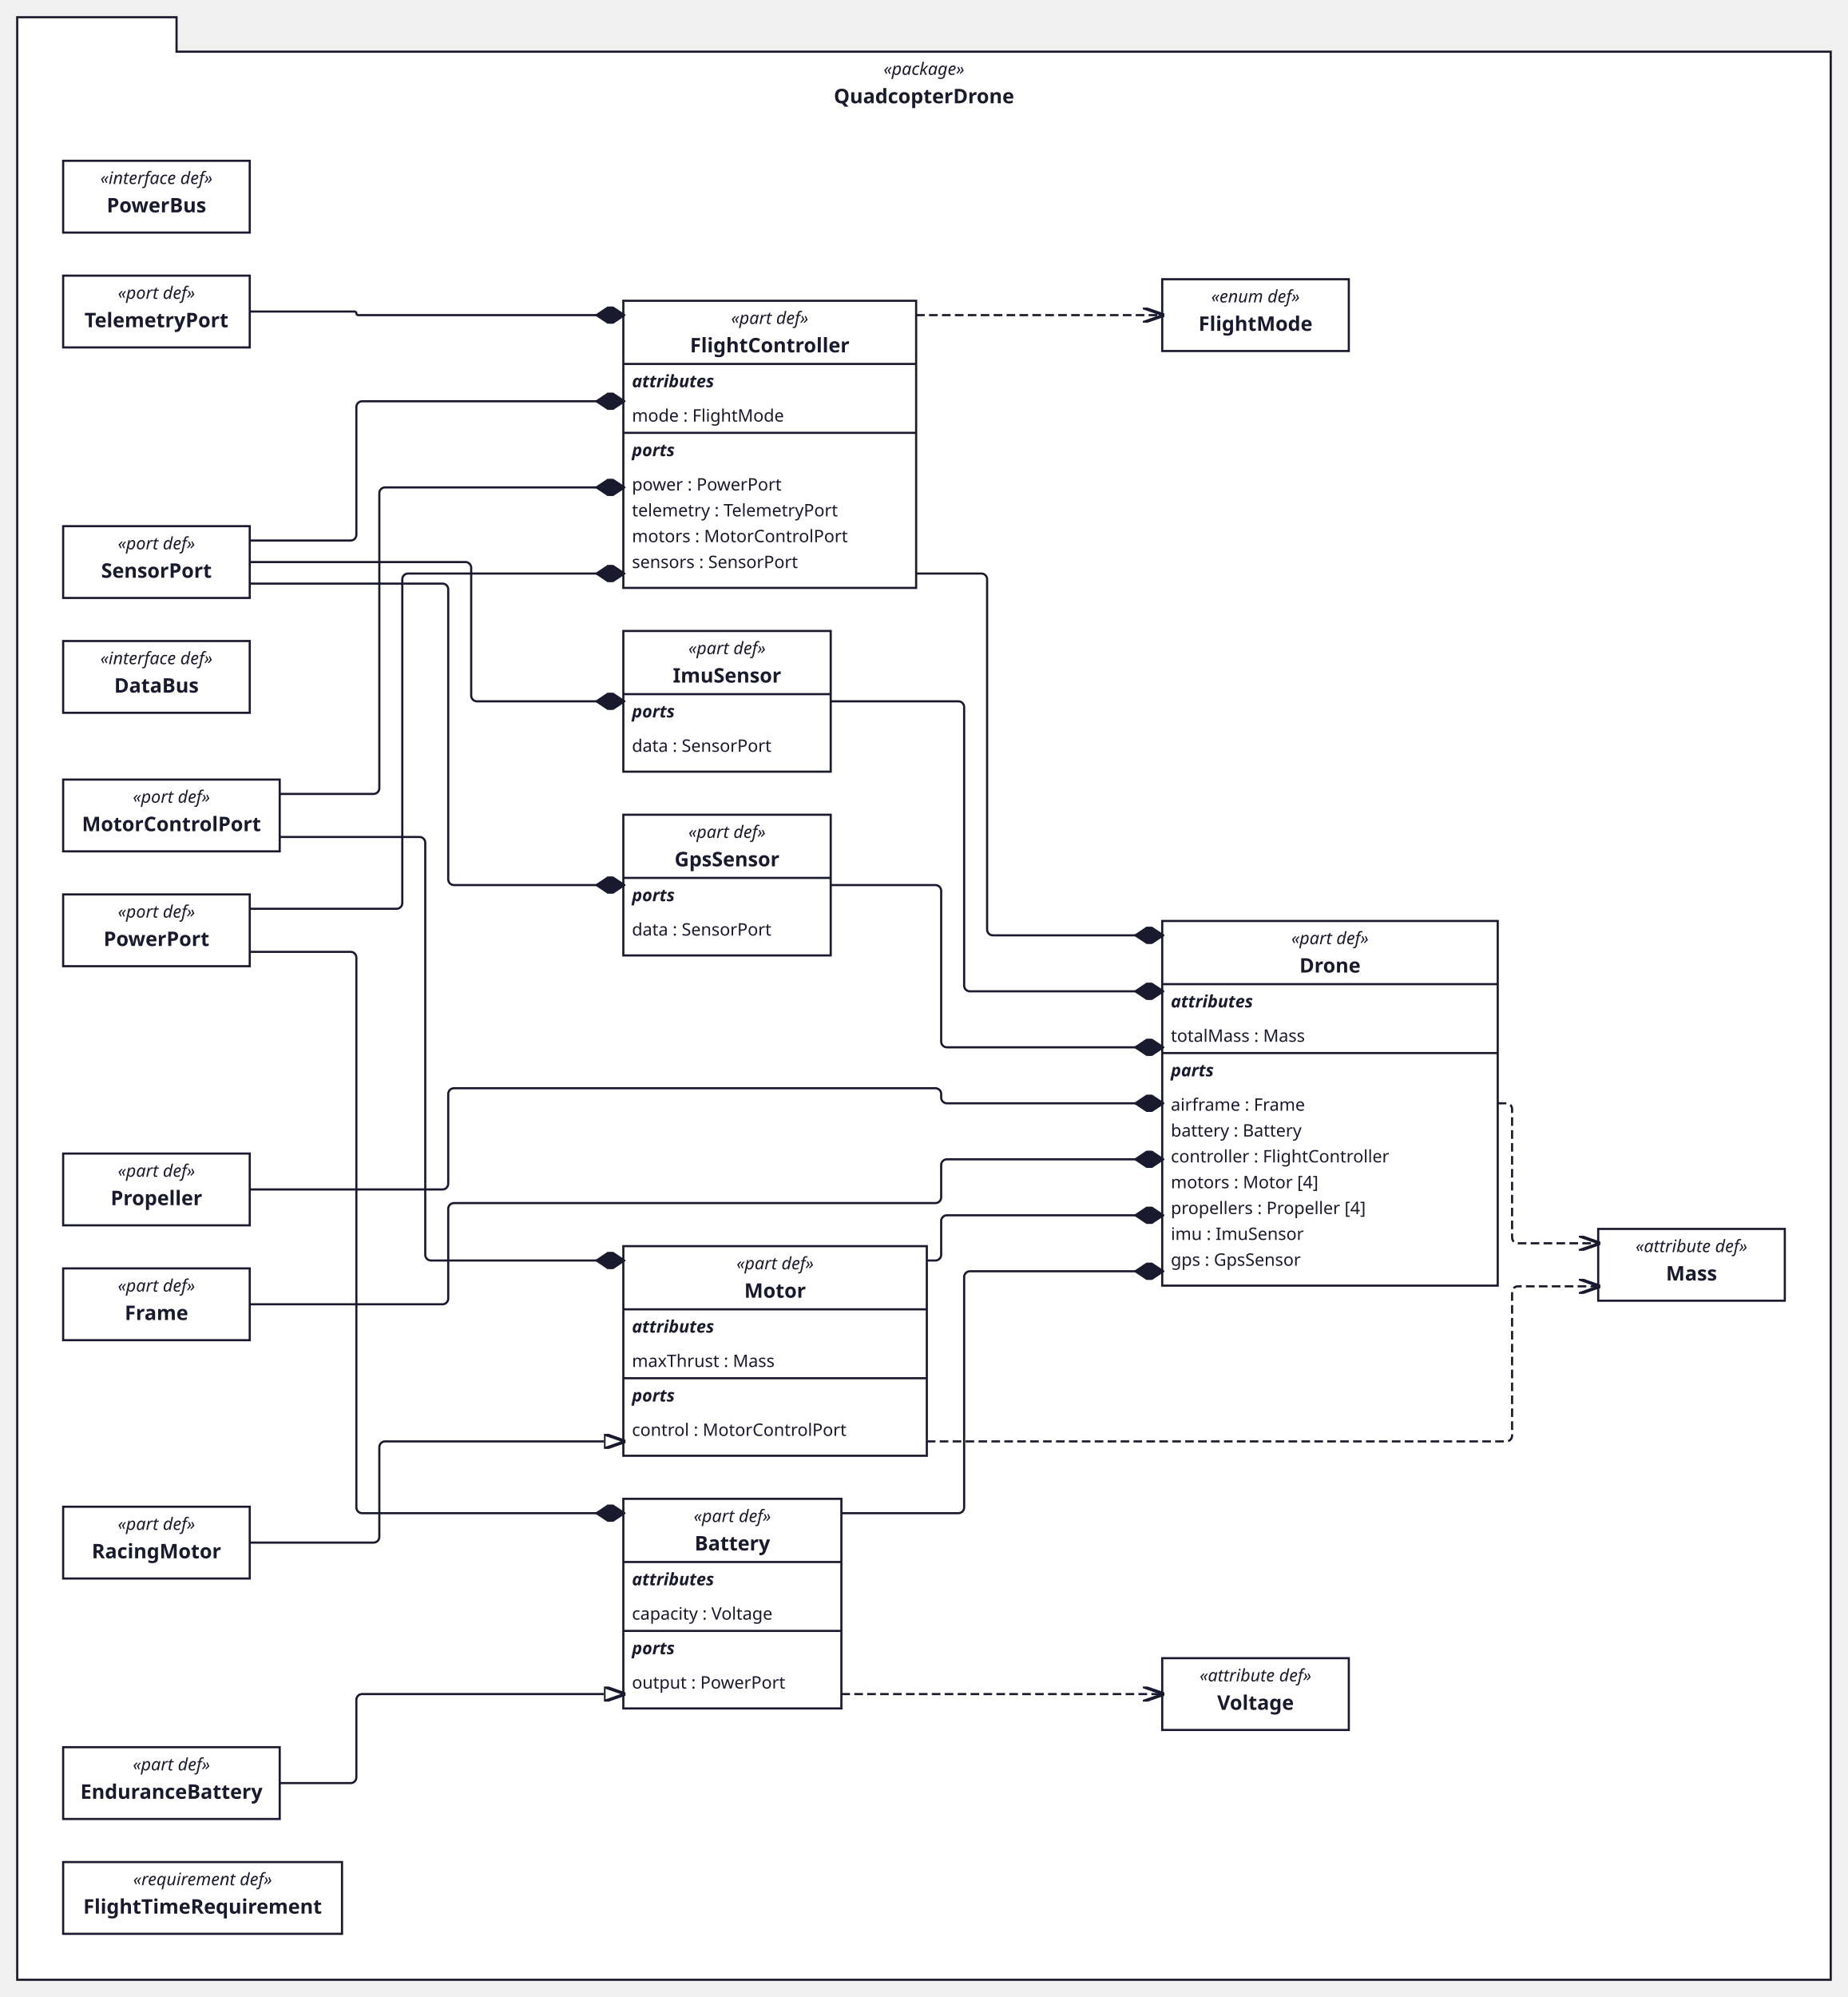
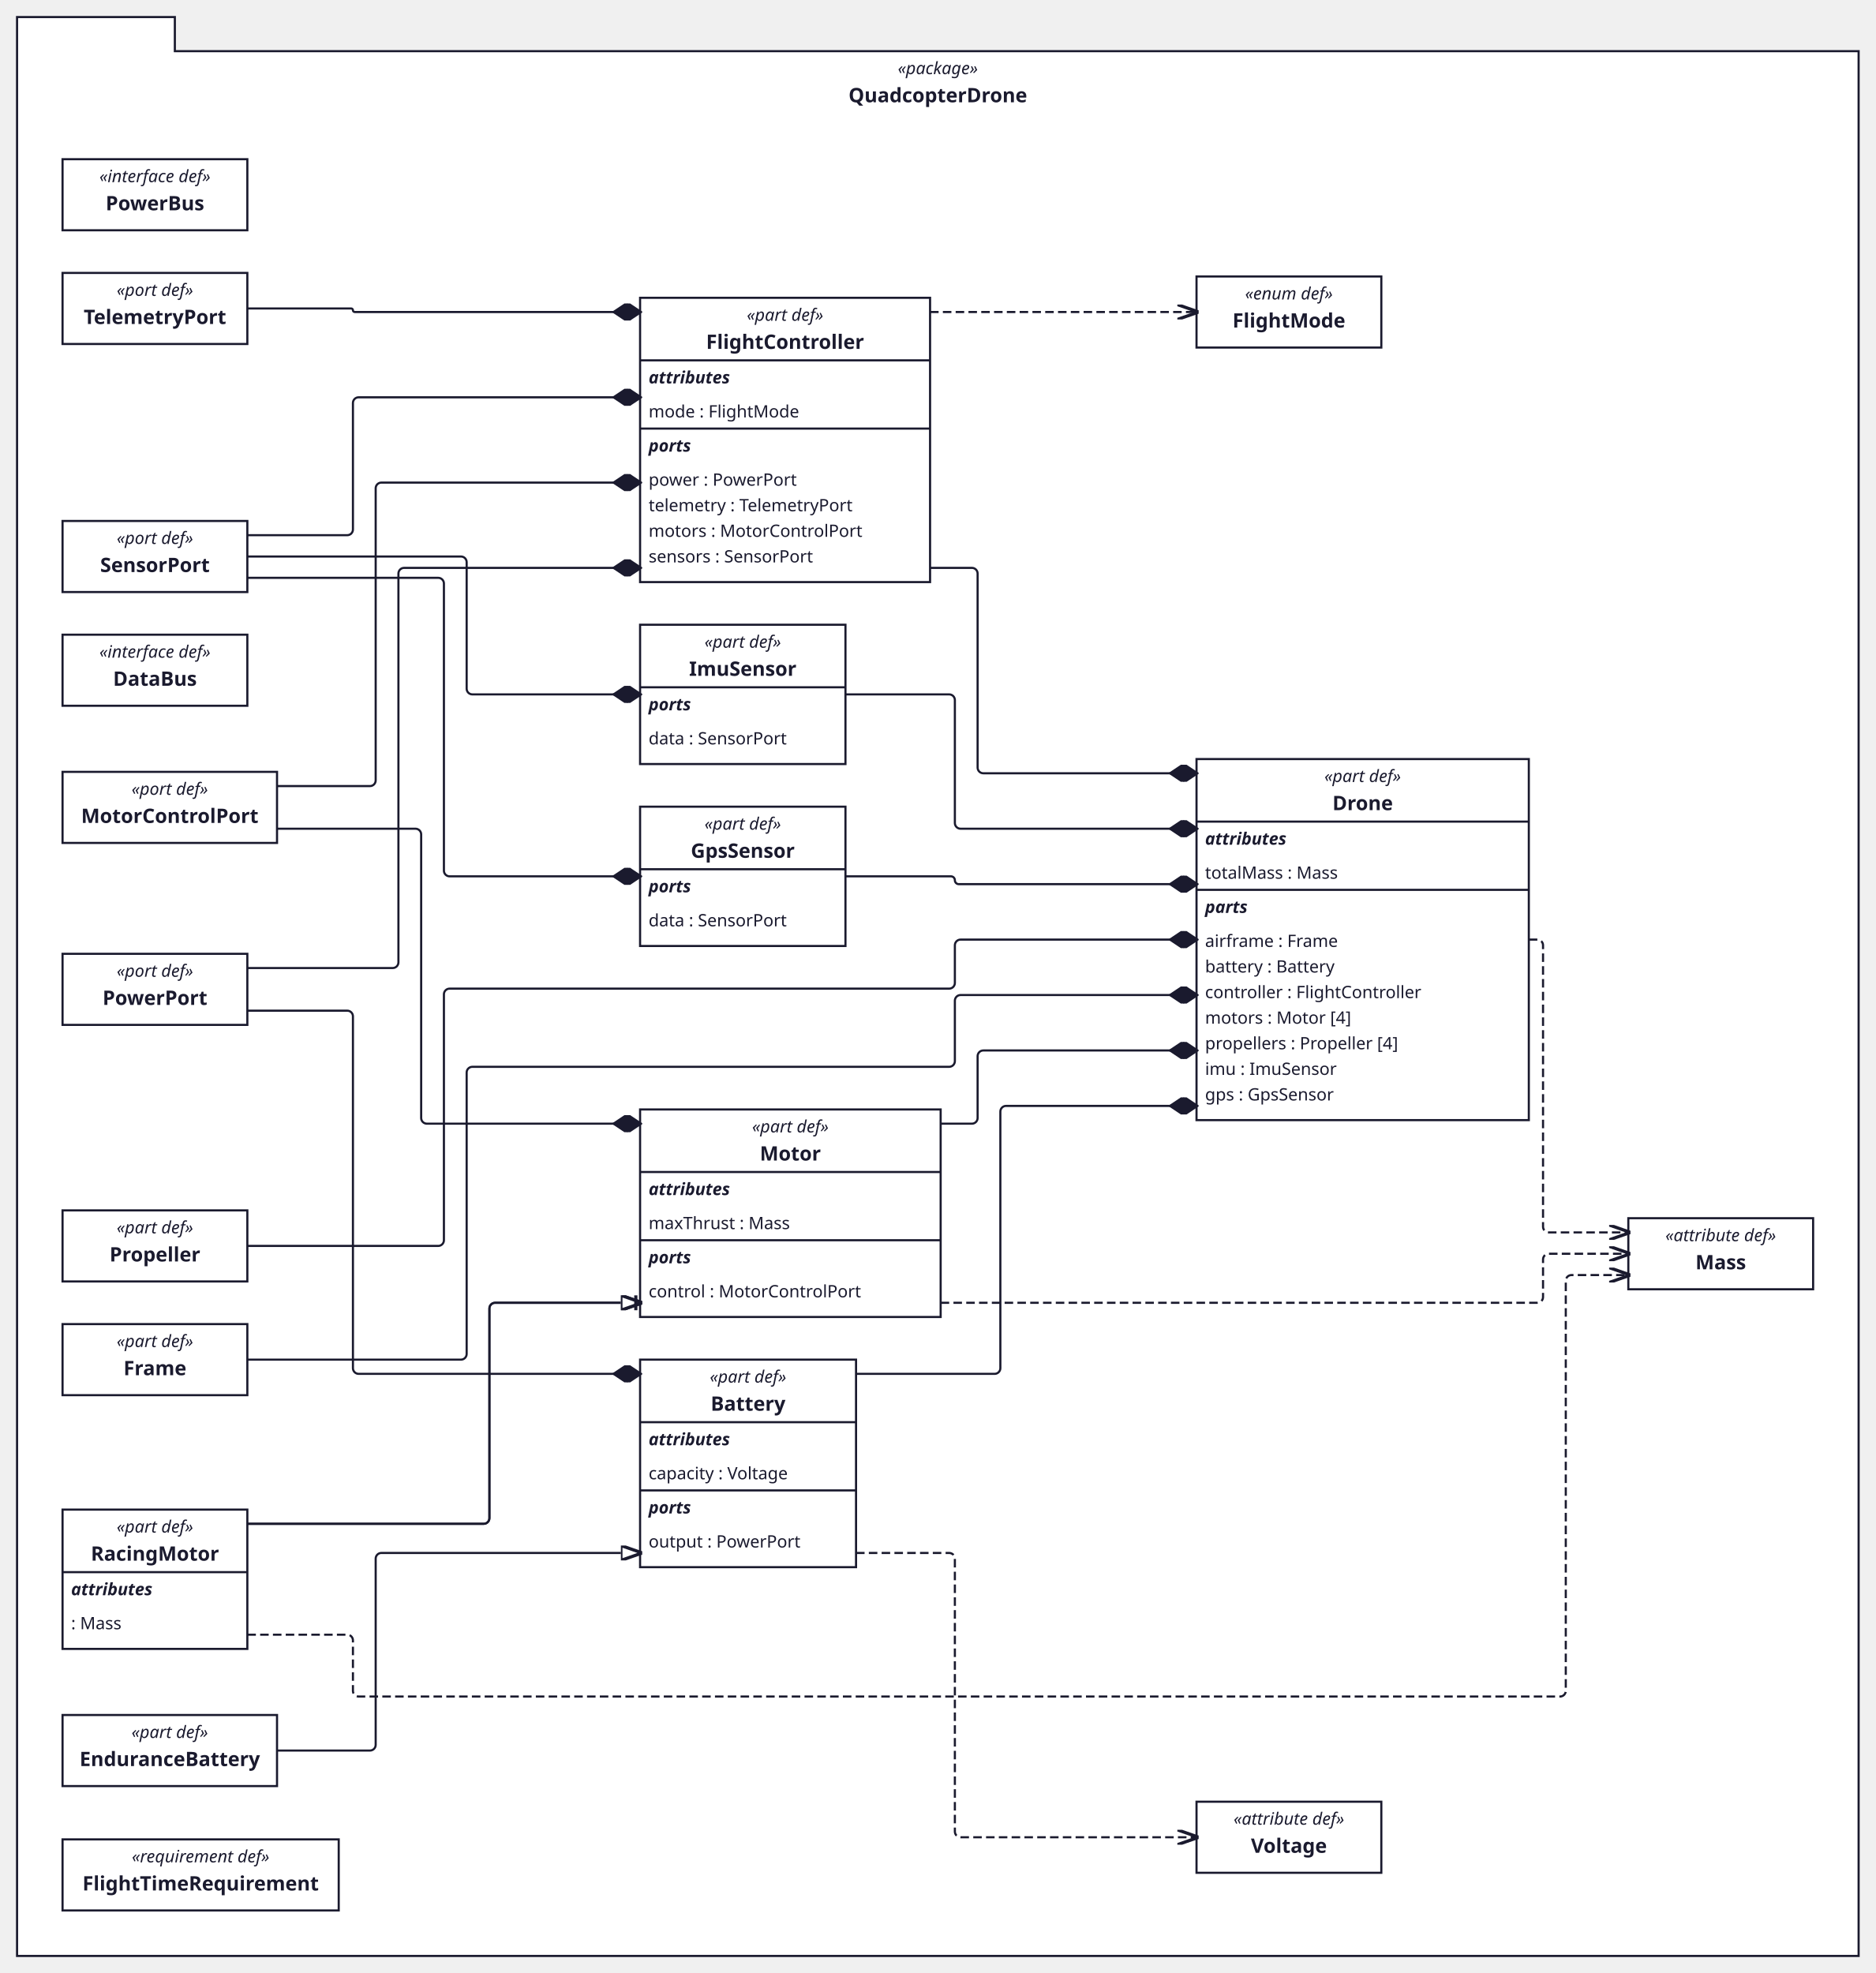
- <svg xmlns="http://www.w3.org/2000/svg" width="1287.48" height="1391.00" viewBox="0 0 1287.48 1391.00">
+ <svg xmlns="http://www.w3.org/2000/svg" width="1319.48" height="1388.00" viewBox="0 0 1319.48 1388.00">
  <defs>
    <marker id="line-end-open-chevron" markerWidth="10" markerHeight="7" refX="9" refY="3.5" orient="auto">
      <polyline points="0 0, 10 3.5, 0 7" fill="none" stroke="#1A1A2E" stroke-width="1.50" />
    </marker>
    <marker id="line-end-hollow-triangle" markerWidth="10" markerHeight="7" refX="9" refY="3.5" orient="auto">
      <polygon points="0 0, 10 3.5, 0 7" fill="#FFFFFF" stroke="#1A1A2E" stroke-width="1.50" />
    </marker>
    <marker id="line-end-filled-arrow" markerWidth="10" markerHeight="7" refX="9" refY="3.5" orient="auto">
      <polygon points="0 0, 10 3.5, 0 7" fill="#1A1A2E" stroke="#1A1A2E" stroke-width="1.50" />
    </marker>
    <marker id="line-end-hollow-triangle-crossbar" markerWidth="10" markerHeight="7" refX="9" refY="3.5" orient="auto">
      <polygon points="0 0, 10 3.5, 0 7" fill="#FFFFFF" stroke="#1A1A2E" stroke-width="1.50" />
      <line x1="7" y1="0" x2="7" y2="7" stroke="#1A1A2E" stroke-width="1.50" />
    </marker>
    <marker id="line-end-hollow-diamond" markerWidth="14" markerHeight="8" refX="13" refY="4" orient="auto">
      <polygon points="1 4, 7 0, 13 4, 7 8" fill="#FFFFFF" stroke="#1A1A2E" stroke-width="1.50" />
    </marker>
    <marker id="line-end-filled-diamond" markerWidth="14" markerHeight="8" refX="13" refY="4" orient="auto">
      <polygon points="1 4, 7 0, 13 4, 7 8" fill="#1A1A2E" stroke="#1A1A2E" stroke-width="1.50" />
    </marker>
    <marker id="line-end-circle" markerWidth="10" markerHeight="10" refX="9" refY="5" orient="auto">
      <circle cx="5" cy="5" r="4" fill="#FFFFFF" stroke="#1A1A2E" stroke-width="1.50" />
    </marker>
    <marker id="line-end-bar" markerWidth="4" markerHeight="12" refX="2" refY="6" orient="auto">
      <line x1="2" y1="0" x2="2" y2="12" stroke="#1A1A2E" stroke-width="1.50" />
    </marker>
    <filter id="label-bg" x="-0.05" y="-0.05" width="1.1" height="1.1">
      <feFlood flood-color="#FFFFFF" />
      <feComposite in="SourceGraphic" operator="over" />
    </filter>
  </defs>
-   <path d="M 12.00 36.00 L 12.00 12.00 L 123.00 12.00 L 123.00 36.00 L 1275.48 36.00 L 1275.48 1379.00 L 12.00 1379.00 Z" fill="#FFFFFF" stroke="#1A1A2E" stroke-width="1.50" />
-   <text x="643.74" y="48.00" font-family="Noto Sans, sans-serif" font-size="12.00" font-style="italic" fill="#1A1A2E" text-anchor="middle" dominant-baseline="middle">«package»</text>
-   <text x="643.74" y="67.00" font-family="Noto Sans, sans-serif" font-size="14.00" font-weight="bold" fill="#1A1A2E" text-anchor="middle" dominant-baseline="middle">QuadcopterDrone</text>
+   <path d="M 12.00 36.00 L 12.00 12.00 L 123.00 12.00 L 123.00 36.00 L 1307.48 36.00 L 1307.48 1376.00 L 12.00 1376.00 Z" fill="#FFFFFF" stroke="#1A1A2E" stroke-width="1.50" />
+   <text x="659.74" y="48.00" font-family="Noto Sans, sans-serif" font-size="12.00" font-style="italic" fill="#1A1A2E" text-anchor="middle" dominant-baseline="middle">«package»</text>
+   <text x="659.74" y="67.00" font-family="Noto Sans, sans-serif" font-size="14.00" font-weight="bold" fill="#1A1A2E" text-anchor="middle" dominant-baseline="middle">QuadcopterDrone</text>
  <rect x="44.00" y="112.00" width="130.00" height="50.00" fill="#FFFFFF" stroke="#1A1A2E" stroke-width="1.50" />
  <text x="109.00" y="124.00" font-family="Noto Sans, sans-serif" font-size="12.00" font-style="italic" fill="#1A1A2E" text-anchor="middle" dominant-baseline="middle">«interface def»</text>
  <text x="109.00" y="143.00" font-family="Noto Sans, sans-serif" font-size="14.00" font-weight="bold" fill="#1A1A2E" text-anchor="middle" dominant-baseline="middle">PowerBus</text>
  <rect x="44.00" y="446.50" width="130.00" height="50.00" fill="#FFFFFF" stroke="#1A1A2E" stroke-width="1.50" />
  <text x="109.00" y="458.50" font-family="Noto Sans, sans-serif" font-size="12.00" font-style="italic" fill="#1A1A2E" text-anchor="middle" dominant-baseline="middle">«interface def»</text>
  <text x="109.00" y="477.50" font-family="Noto Sans, sans-serif" font-size="14.00" font-weight="bold" fill="#1A1A2E" text-anchor="middle" dominant-baseline="middle">DataBus</text>
-   <rect x="44.00" y="623.00" width="130.00" height="50.00" fill="#FFFFFF" stroke="#1A1A2E" stroke-width="1.50" />
-   <text x="109.00" y="635.00" font-family="Noto Sans, sans-serif" font-size="12.00" font-style="italic" fill="#1A1A2E" text-anchor="middle" dominant-baseline="middle">«port def»</text>
-   <text x="109.00" y="654.00" font-family="Noto Sans, sans-serif" font-size="14.00" font-weight="bold" fill="#1A1A2E" text-anchor="middle" dominant-baseline="middle">PowerPort</text>
+   <rect x="44.00" y="671.00" width="130.00" height="50.00" fill="#FFFFFF" stroke="#1A1A2E" stroke-width="1.50" />
+   <text x="109.00" y="683.00" font-family="Noto Sans, sans-serif" font-size="12.00" font-style="italic" fill="#1A1A2E" text-anchor="middle" dominant-baseline="middle">«port def»</text>
+   <text x="109.00" y="702.00" font-family="Noto Sans, sans-serif" font-size="14.00" font-weight="bold" fill="#1A1A2E" text-anchor="middle" dominant-baseline="middle">PowerPort</text>
  <rect x="44.00" y="192.00" width="130.00" height="50.00" fill="#FFFFFF" stroke="#1A1A2E" stroke-width="1.50" />
  <text x="109.00" y="204.00" font-family="Noto Sans, sans-serif" font-size="12.00" font-style="italic" fill="#1A1A2E" text-anchor="middle" dominant-baseline="middle">«port def»</text>
  <text x="109.00" y="223.00" font-family="Noto Sans, sans-serif" font-size="14.00" font-weight="bold" fill="#1A1A2E" text-anchor="middle" dominant-baseline="middle">TelemetryPort</text>
  <rect x="44.00" y="543.00" width="150.88" height="50.00" fill="#FFFFFF" stroke="#1A1A2E" stroke-width="1.50" />
  <text x="119.44" y="555.00" font-family="Noto Sans, sans-serif" font-size="12.00" font-style="italic" fill="#1A1A2E" text-anchor="middle" dominant-baseline="middle">«port def»</text>
  <text x="119.44" y="574.00" font-family="Noto Sans, sans-serif" font-size="14.00" font-weight="bold" fill="#1A1A2E" text-anchor="middle" dominant-baseline="middle">MotorControlPort</text>
  <rect x="44.00" y="366.50" width="130.00" height="50.00" fill="#FFFFFF" stroke="#1A1A2E" stroke-width="1.50" />
  <text x="109.00" y="378.50" font-family="Noto Sans, sans-serif" font-size="12.00" font-style="italic" fill="#1A1A2E" text-anchor="middle" dominant-baseline="middle">«port def»</text>
  <text x="109.00" y="397.50" font-family="Noto Sans, sans-serif" font-size="14.00" font-weight="bold" fill="#1A1A2E" text-anchor="middle" dominant-baseline="middle">SensorPort</text>
-   <rect x="1113.48" y="856.00" width="130.00" height="50.00" fill="#FFFFFF" stroke="#1A1A2E" stroke-width="1.50" />
-   <text x="1178.48" y="868.00" font-family="Noto Sans, sans-serif" font-size="12.00" font-style="italic" fill="#1A1A2E" text-anchor="middle" dominant-baseline="middle">«attribute def»</text>
-   <text x="1178.48" y="887.00" font-family="Noto Sans, sans-serif" font-size="14.00" font-weight="bold" fill="#1A1A2E" text-anchor="middle" dominant-baseline="middle">Mass</text>
-   <rect x="809.72" y="1155.00" width="130.00" height="50.00" fill="#FFFFFF" stroke="#1A1A2E" stroke-width="1.50" />
-   <text x="874.72" y="1167.00" font-family="Noto Sans, sans-serif" font-size="12.00" font-style="italic" fill="#1A1A2E" text-anchor="middle" dominant-baseline="middle">«attribute def»</text>
-   <text x="874.72" y="1186.00" font-family="Noto Sans, sans-serif" font-size="14.00" font-weight="bold" fill="#1A1A2E" text-anchor="middle" dominant-baseline="middle">Voltage</text>
-   <rect x="809.72" y="194.50" width="130.00" height="50.00" fill="#FFFFFF" stroke="#1A1A2E" stroke-width="1.50" />
-   <text x="874.72" y="206.50" font-family="Noto Sans, sans-serif" font-size="12.00" font-style="italic" fill="#1A1A2E" text-anchor="middle" dominant-baseline="middle">«enum def»</text>
-   <text x="874.72" y="225.50" font-family="Noto Sans, sans-serif" font-size="14.00" font-weight="bold" fill="#1A1A2E" text-anchor="middle" dominant-baseline="middle">FlightMode</text>
-   <rect x="434.28" y="1044.00" width="151.92" height="146.00" fill="#FFFFFF" stroke="#1A1A2E" stroke-width="1.50" />
-   <text x="510.24" y="1056.00" font-family="Noto Sans, sans-serif" font-size="12.00" font-style="italic" fill="#1A1A2E" text-anchor="middle" dominant-baseline="middle">«part def»</text>
-   <text x="510.24" y="1075.00" font-family="Noto Sans, sans-serif" font-size="14.00" font-weight="bold" fill="#1A1A2E" text-anchor="middle" dominant-baseline="middle">Battery</text>
-   <line x1="434.28" y1="1088.00" x2="586.20" y2="1088.00" stroke="#1A1A2E" stroke-width="1.50" />
-   <text x="440.28" y="1100.00" font-family="Noto Sans, sans-serif" font-size="12.00" font-weight="bold" font-style="italic" fill="#1A1A2E" text-anchor="start" dominant-baseline="middle">attributes</text>
-   <text x="440.28" y="1124.00" font-family="Noto Sans, sans-serif" font-size="12.00" fill="#1A1A2E" text-anchor="start" dominant-baseline="middle">capacity : Voltage</text>
-   <line x1="434.28" y1="1136.00" x2="586.20" y2="1136.00" stroke="#1A1A2E" stroke-width="1.50" />
-   <text x="440.28" y="1148.00" font-family="Noto Sans, sans-serif" font-size="12.00" font-weight="bold" font-style="italic" fill="#1A1A2E" text-anchor="start" dominant-baseline="middle">ports</text>
-   <text x="440.28" y="1172.00" font-family="Noto Sans, sans-serif" font-size="12.00" fill="#1A1A2E" text-anchor="start" dominant-baseline="middle">output : PowerPort</text>
-   <rect x="434.28" y="209.50" width="204.00" height="200.00" fill="#FFFFFF" stroke="#1A1A2E" stroke-width="1.50" />
-   <text x="536.28" y="221.50" font-family="Noto Sans, sans-serif" font-size="12.00" font-style="italic" fill="#1A1A2E" text-anchor="middle" dominant-baseline="middle">«part def»</text>
-   <text x="536.28" y="240.50" font-family="Noto Sans, sans-serif" font-size="14.00" font-weight="bold" fill="#1A1A2E" text-anchor="middle" dominant-baseline="middle">FlightController</text>
-   <line x1="434.28" y1="253.50" x2="638.28" y2="253.50" stroke="#1A1A2E" stroke-width="1.50" />
-   <text x="440.28" y="265.50" font-family="Noto Sans, sans-serif" font-size="12.00" font-weight="bold" font-style="italic" fill="#1A1A2E" text-anchor="start" dominant-baseline="middle">attributes</text>
-   <text x="440.28" y="289.50" font-family="Noto Sans, sans-serif" font-size="12.00" fill="#1A1A2E" text-anchor="start" dominant-baseline="middle">mode : FlightMode</text>
-   <line x1="434.28" y1="301.50" x2="638.28" y2="301.50" stroke="#1A1A2E" stroke-width="1.50" />
-   <text x="440.28" y="313.50" font-family="Noto Sans, sans-serif" font-size="12.00" font-weight="bold" font-style="italic" fill="#1A1A2E" text-anchor="start" dominant-baseline="middle">ports</text>
-   <text x="440.28" y="337.50" font-family="Noto Sans, sans-serif" font-size="12.00" fill="#1A1A2E" text-anchor="start" dominant-baseline="middle">power : PowerPort</text>
-   <text x="440.28" y="355.50" font-family="Noto Sans, sans-serif" font-size="12.00" fill="#1A1A2E" text-anchor="start" dominant-baseline="middle">telemetry : TelemetryPort</text>
-   <text x="440.28" y="373.50" font-family="Noto Sans, sans-serif" font-size="12.00" fill="#1A1A2E" text-anchor="start" dominant-baseline="middle">motors : MotorControlPort</text>
-   <text x="440.28" y="391.50" font-family="Noto Sans, sans-serif" font-size="12.00" fill="#1A1A2E" text-anchor="start" dominant-baseline="middle">sensors : SensorPort</text>
-   <rect x="434.28" y="868.00" width="211.44" height="146.00" fill="#FFFFFF" stroke="#1A1A2E" stroke-width="1.50" />
-   <text x="540.00" y="880.00" font-family="Noto Sans, sans-serif" font-size="12.00" font-style="italic" fill="#1A1A2E" text-anchor="middle" dominant-baseline="middle">«part def»</text>
-   <text x="540.00" y="899.00" font-family="Noto Sans, sans-serif" font-size="14.00" font-weight="bold" fill="#1A1A2E" text-anchor="middle" dominant-baseline="middle">Motor</text>
-   <line x1="434.28" y1="912.00" x2="645.72" y2="912.00" stroke="#1A1A2E" stroke-width="1.50" />
-   <text x="440.28" y="924.00" font-family="Noto Sans, sans-serif" font-size="12.00" font-weight="bold" font-style="italic" fill="#1A1A2E" text-anchor="start" dominant-baseline="middle">attributes</text>
-   <text x="440.28" y="948.00" font-family="Noto Sans, sans-serif" font-size="12.00" fill="#1A1A2E" text-anchor="start" dominant-baseline="middle">maxThrust : Mass</text>
-   <line x1="434.28" y1="960.00" x2="645.72" y2="960.00" stroke="#1A1A2E" stroke-width="1.50" />
-   <text x="440.28" y="972.00" font-family="Noto Sans, sans-serif" font-size="12.00" font-weight="bold" font-style="italic" fill="#1A1A2E" text-anchor="start" dominant-baseline="middle">ports</text>
-   <text x="440.28" y="996.00" font-family="Noto Sans, sans-serif" font-size="12.00" fill="#1A1A2E" text-anchor="start" dominant-baseline="middle">control : MotorControlPort</text>
-   <rect x="44.00" y="803.50" width="130.00" height="50.00" fill="#FFFFFF" stroke="#1A1A2E" stroke-width="1.50" />
-   <text x="109.00" y="815.50" font-family="Noto Sans, sans-serif" font-size="12.00" font-style="italic" fill="#1A1A2E" text-anchor="middle" dominant-baseline="middle">«part def»</text>
-   <text x="109.00" y="834.50" font-family="Noto Sans, sans-serif" font-size="14.00" font-weight="bold" fill="#1A1A2E" text-anchor="middle" dominant-baseline="middle">Propeller</text>
-   <rect x="434.28" y="439.50" width="144.48" height="98.00" fill="#FFFFFF" stroke="#1A1A2E" stroke-width="1.50" />
-   <text x="506.52" y="451.50" font-family="Noto Sans, sans-serif" font-size="12.00" font-style="italic" fill="#1A1A2E" text-anchor="middle" dominant-baseline="middle">«part def»</text>
-   <text x="506.52" y="470.50" font-family="Noto Sans, sans-serif" font-size="14.00" font-weight="bold" fill="#1A1A2E" text-anchor="middle" dominant-baseline="middle">ImuSensor</text>
-   <line x1="434.28" y1="483.50" x2="578.76" y2="483.50" stroke="#1A1A2E" stroke-width="1.50" />
-   <text x="440.28" y="495.50" font-family="Noto Sans, sans-serif" font-size="12.00" font-weight="bold" font-style="italic" fill="#1A1A2E" text-anchor="start" dominant-baseline="middle">ports</text>
-   <text x="440.28" y="519.50" font-family="Noto Sans, sans-serif" font-size="12.00" fill="#1A1A2E" text-anchor="start" dominant-baseline="middle">data : SensorPort</text>
-   <rect x="434.28" y="567.50" width="144.48" height="98.00" fill="#FFFFFF" stroke="#1A1A2E" stroke-width="1.50" />
-   <text x="506.52" y="579.50" font-family="Noto Sans, sans-serif" font-size="12.00" font-style="italic" fill="#1A1A2E" text-anchor="middle" dominant-baseline="middle">«part def»</text>
-   <text x="506.52" y="598.50" font-family="Noto Sans, sans-serif" font-size="14.00" font-weight="bold" fill="#1A1A2E" text-anchor="middle" dominant-baseline="middle">GpsSensor</text>
-   <line x1="434.28" y1="611.50" x2="578.76" y2="611.50" stroke="#1A1A2E" stroke-width="1.50" />
-   <text x="440.28" y="623.50" font-family="Noto Sans, sans-serif" font-size="12.00" font-weight="bold" font-style="italic" fill="#1A1A2E" text-anchor="start" dominant-baseline="middle">ports</text>
-   <text x="440.28" y="647.50" font-family="Noto Sans, sans-serif" font-size="12.00" fill="#1A1A2E" text-anchor="start" dominant-baseline="middle">data : SensorPort</text>
-   <rect x="44.00" y="883.50" width="130.00" height="50.00" fill="#FFFFFF" stroke="#1A1A2E" stroke-width="1.50" />
-   <text x="109.00" y="895.50" font-family="Noto Sans, sans-serif" font-size="12.00" font-style="italic" fill="#1A1A2E" text-anchor="middle" dominant-baseline="middle">«part def»</text>
-   <text x="109.00" y="914.50" font-family="Noto Sans, sans-serif" font-size="14.00" font-weight="bold" fill="#1A1A2E" text-anchor="middle" dominant-baseline="middle">Frame</text>
-   <rect x="44.00" y="1049.50" width="130.00" height="50.00" fill="#FFFFFF" stroke="#1A1A2E" stroke-width="1.50" />
-   <text x="109.00" y="1061.50" font-family="Noto Sans, sans-serif" font-size="12.00" font-style="italic" fill="#1A1A2E" text-anchor="middle" dominant-baseline="middle">«part def»</text>
-   <text x="109.00" y="1080.50" font-family="Noto Sans, sans-serif" font-size="14.00" font-weight="bold" fill="#1A1A2E" text-anchor="middle" dominant-baseline="middle">RacingMotor</text>
-   <rect x="44.00" y="1217.00" width="150.88" height="50.00" fill="#FFFFFF" stroke="#1A1A2E" stroke-width="1.50" />
-   <text x="119.44" y="1229.00" font-family="Noto Sans, sans-serif" font-size="12.00" font-style="italic" fill="#1A1A2E" text-anchor="middle" dominant-baseline="middle">«part def»</text>
-   <text x="119.44" y="1248.00" font-family="Noto Sans, sans-serif" font-size="14.00" font-weight="bold" fill="#1A1A2E" text-anchor="middle" dominant-baseline="middle">EnduranceBattery</text>
-   <rect x="809.72" y="641.50" width="233.76" height="254.00" fill="#FFFFFF" stroke="#1A1A2E" stroke-width="1.50" />
-   <text x="926.60" y="653.50" font-family="Noto Sans, sans-serif" font-size="12.00" font-style="italic" fill="#1A1A2E" text-anchor="middle" dominant-baseline="middle">«part def»</text>
-   <text x="926.60" y="672.50" font-family="Noto Sans, sans-serif" font-size="14.00" font-weight="bold" fill="#1A1A2E" text-anchor="middle" dominant-baseline="middle">Drone</text>
-   <line x1="809.72" y1="685.50" x2="1043.48" y2="685.50" stroke="#1A1A2E" stroke-width="1.50" />
-   <text x="815.72" y="697.50" font-family="Noto Sans, sans-serif" font-size="12.00" font-weight="bold" font-style="italic" fill="#1A1A2E" text-anchor="start" dominant-baseline="middle">attributes</text>
-   <text x="815.72" y="721.50" font-family="Noto Sans, sans-serif" font-size="12.00" fill="#1A1A2E" text-anchor="start" dominant-baseline="middle">totalMass : Mass</text>
-   <line x1="809.72" y1="733.50" x2="1043.48" y2="733.50" stroke="#1A1A2E" stroke-width="1.50" />
-   <text x="815.72" y="745.50" font-family="Noto Sans, sans-serif" font-size="12.00" font-weight="bold" font-style="italic" fill="#1A1A2E" text-anchor="start" dominant-baseline="middle">parts</text>
-   <text x="815.72" y="769.50" font-family="Noto Sans, sans-serif" font-size="12.00" fill="#1A1A2E" text-anchor="start" dominant-baseline="middle">airframe : Frame</text>
-   <text x="815.72" y="787.50" font-family="Noto Sans, sans-serif" font-size="12.00" fill="#1A1A2E" text-anchor="start" dominant-baseline="middle">battery : Battery</text>
-   <text x="815.72" y="805.50" font-family="Noto Sans, sans-serif" font-size="12.00" fill="#1A1A2E" text-anchor="start" dominant-baseline="middle">controller : FlightController</text>
-   <text x="815.72" y="823.50" font-family="Noto Sans, sans-serif" font-size="12.00" fill="#1A1A2E" text-anchor="start" dominant-baseline="middle">motors : Motor [4]</text>
-   <text x="815.72" y="841.50" font-family="Noto Sans, sans-serif" font-size="12.00" fill="#1A1A2E" text-anchor="start" dominant-baseline="middle">propellers : Propeller [4]</text>
-   <text x="815.72" y="859.50" font-family="Noto Sans, sans-serif" font-size="12.00" fill="#1A1A2E" text-anchor="start" dominant-baseline="middle">imu : ImuSensor</text>
-   <text x="815.72" y="877.50" font-family="Noto Sans, sans-serif" font-size="12.00" fill="#1A1A2E" text-anchor="start" dominant-baseline="middle">gps : GpsSensor</text>
-   <rect x="44.00" y="1297.00" width="194.28" height="50.00" fill="#FFFFFF" stroke="#1A1A2E" stroke-width="1.50" />
-   <text x="141.14" y="1309.00" font-family="Noto Sans, sans-serif" font-size="12.00" font-style="italic" fill="#1A1A2E" text-anchor="middle" dominant-baseline="middle">«requirement def»</text>
-   <text x="141.14" y="1328.00" font-family="Noto Sans, sans-serif" font-size="14.00" font-weight="bold" fill="#1A1A2E" text-anchor="middle" dominant-baseline="middle">FlightTimeRequirement</text>
-   <path d="M 174.00 663.00 L 244.28 663.00 A 4.00 4.00 0 0 1 248.28 667.00 L 248.28 1050.00 A 4.00 4.00 0 0 0 252.28 1054.00 L 434.28 1054.00" fill="none" stroke="#1A1A2E" stroke-width="1.50" marker-end="url(#line-end-filled-diamond)" />
-   <path d="M 586.20 1180.00 L 809.72 1180.00" fill="none" stroke="#1A1A2E" stroke-width="1.50" marker-end="url(#line-end-open-chevron)" stroke-dasharray="6 3" />
-   <path d="M 174.00 633.00 L 276.28 633.00 A 4.00 4.00 0 0 0 280.28 629.00 L 280.28 403.50 A 4.00 4.00 0 0 1 284.28 399.50 L 434.28 399.50" fill="none" stroke="#1A1A2E" stroke-width="1.50" marker-end="url(#line-end-filled-diamond)" />
-   <path d="M 174.00 217.00 L 247.03 217.00 A 1.25 1.25 0 0 1 248.28 218.25 L 248.28 218.25 A 1.25 1.25 0 0 0 249.53 219.50 L 434.28 219.50" fill="none" stroke="#1A1A2E" stroke-width="1.50" marker-end="url(#line-end-filled-diamond)" />
-   <path d="M 194.88 553.00 L 260.28 553.00 A 4.00 4.00 0 0 0 264.28 549.00 L 264.28 343.50 A 4.00 4.00 0 0 1 268.28 339.50 L 434.28 339.50" fill="none" stroke="#1A1A2E" stroke-width="1.50" marker-end="url(#line-end-filled-diamond)" />
-   <path d="M 174.00 376.50 L 244.28 376.50 A 4.00 4.00 0 0 0 248.28 372.50 L 248.28 283.50 A 4.00 4.00 0 0 1 252.28 279.50 L 434.28 279.50" fill="none" stroke="#1A1A2E" stroke-width="1.50" marker-end="url(#line-end-filled-diamond)" />
-   <path d="M 638.28 219.50 L 809.72 219.50" fill="none" stroke="#1A1A2E" stroke-width="1.50" marker-end="url(#line-end-open-chevron)" stroke-dasharray="6 3" />
-   <path d="M 194.88 583.00 L 292.28 583.00 A 4.00 4.00 0 0 1 296.28 587.00 L 296.28 874.00 A 4.00 4.00 0 0 0 300.28 878.00 L 434.28 878.00" fill="none" stroke="#1A1A2E" stroke-width="1.50" marker-end="url(#line-end-filled-diamond)" />
-   <path d="M 645.72 1004.00 L 1049.48 1004.00 A 4.00 4.00 0 0 0 1053.48 1000.00 L 1053.48 900.00 A 4.00 4.00 0 0 1 1057.48 896.00 L 1113.48 896.00" fill="none" stroke="#1A1A2E" stroke-width="1.50" marker-end="url(#line-end-open-chevron)" stroke-dasharray="6 3" />
-   <path d="M 174.00 391.50 L 324.28 391.50 A 4.00 4.00 0 0 1 328.28 395.50 L 328.28 484.50 A 4.00 4.00 0 0 0 332.28 488.50 L 434.28 488.50" fill="none" stroke="#1A1A2E" stroke-width="1.50" marker-end="url(#line-end-filled-diamond)" />
-   <path d="M 174.00 406.50 L 308.28 406.50 A 4.00 4.00 0 0 1 312.28 410.50 L 312.28 612.50 A 4.00 4.00 0 0 0 316.28 616.50 L 434.28 616.50" fill="none" stroke="#1A1A2E" stroke-width="1.50" marker-end="url(#line-end-filled-diamond)" />
-   <path d="M 174.00 1074.50 L 260.28 1074.50 A 4.00 4.00 0 0 0 264.28 1070.50 L 264.28 1008.00 A 4.00 4.00 0 0 1 268.28 1004.00 L 434.28 1004.00" fill="none" stroke="#1A1A2E" stroke-width="1.50" marker-end="url(#line-end-hollow-triangle)" />
-   <path d="M 194.88 1242.00 L 244.28 1242.00 A 4.00 4.00 0 0 0 248.28 1238.00 L 248.28 1184.00 A 4.00 4.00 0 0 1 252.28 1180.00 L 434.28 1180.00" fill="none" stroke="#1A1A2E" stroke-width="1.50" marker-end="url(#line-end-hollow-triangle)" />
-   <path d="M 174.00 908.50 L 308.28 908.50 A 4.00 4.00 0 0 0 312.28 904.50 L 312.28 842.00 A 4.00 4.00 0 0 1 316.28 838.00 L 651.72 838.00 A 4.00 4.00 0 0 0 655.72 834.00 L 655.72 811.50 A 4.00 4.00 0 0 1 659.72 807.50 L 809.72 807.50" fill="none" stroke="#1A1A2E" stroke-width="1.50" marker-end="url(#line-end-filled-diamond)" />
-   <path d="M 586.20 1054.00 L 667.72 1054.00 A 4.00 4.00 0 0 0 671.72 1050.00 L 671.72 889.50 A 4.00 4.00 0 0 1 675.72 885.50 L 809.72 885.50" fill="none" stroke="#1A1A2E" stroke-width="1.50" marker-end="url(#line-end-filled-diamond)" />
-   <path d="M 638.28 399.50 L 683.72 399.50 A 4.00 4.00 0 0 1 687.72 403.50 L 687.72 647.50 A 4.00 4.00 0 0 0 691.72 651.50 L 809.72 651.50" fill="none" stroke="#1A1A2E" stroke-width="1.50" marker-end="url(#line-end-filled-diamond)" />
-   <path d="M 645.72 878.00 L 651.72 878.00 A 4.00 4.00 0 0 0 655.72 874.00 L 655.72 850.50 A 4.00 4.00 0 0 1 659.72 846.50 L 809.72 846.50" fill="none" stroke="#1A1A2E" stroke-width="1.50" marker-end="url(#line-end-filled-diamond)" />
-   <path d="M 174.00 828.50 L 308.28 828.50 A 4.00 4.00 0 0 0 312.28 824.50 L 312.28 762.00 A 4.00 4.00 0 0 1 316.28 758.00 L 651.72 758.00 A 4.00 4.00 0 0 1 655.72 762.00 L 655.72 764.50 A 4.00 4.00 0 0 0 659.72 768.50 L 809.72 768.50" fill="none" stroke="#1A1A2E" stroke-width="1.50" marker-end="url(#line-end-filled-diamond)" />
-   <path d="M 578.76 488.50 L 667.72 488.50 A 4.00 4.00 0 0 1 671.72 492.50 L 671.72 686.50 A 4.00 4.00 0 0 0 675.72 690.50 L 809.72 690.50" fill="none" stroke="#1A1A2E" stroke-width="1.50" marker-end="url(#line-end-filled-diamond)" />
-   <path d="M 578.76 616.50 L 651.72 616.50 A 4.00 4.00 0 0 1 655.72 620.50 L 655.72 725.50 A 4.00 4.00 0 0 0 659.72 729.50 L 809.72 729.50" fill="none" stroke="#1A1A2E" stroke-width="1.50" marker-end="url(#line-end-filled-diamond)" />
-   <path d="M 1043.48 768.50 L 1049.48 768.50 A 4.00 4.00 0 0 1 1053.48 772.50 L 1053.48 862.00 A 4.00 4.00 0 0 0 1057.48 866.00 L 1113.48 866.00" fill="none" stroke="#1A1A2E" stroke-width="1.50" marker-end="url(#line-end-open-chevron)" stroke-dasharray="6 3" />
+   <rect x="1145.48" y="857.00" width="130.00" height="50.00" fill="#FFFFFF" stroke="#1A1A2E" stroke-width="1.50" />
+   <text x="1210.48" y="869.00" font-family="Noto Sans, sans-serif" font-size="12.00" font-style="italic" fill="#1A1A2E" text-anchor="middle" dominant-baseline="middle">«attribute def»</text>
+   <text x="1210.48" y="888.00" font-family="Noto Sans, sans-serif" font-size="14.00" font-weight="bold" fill="#1A1A2E" text-anchor="middle" dominant-baseline="middle">Mass</text>
+   <rect x="841.72" y="1267.50" width="130.00" height="50.00" fill="#FFFFFF" stroke="#1A1A2E" stroke-width="1.50" />
+   <text x="906.72" y="1279.50" font-family="Noto Sans, sans-serif" font-size="12.00" font-style="italic" fill="#1A1A2E" text-anchor="middle" dominant-baseline="middle">«attribute def»</text>
+   <text x="906.72" y="1298.50" font-family="Noto Sans, sans-serif" font-size="14.00" font-weight="bold" fill="#1A1A2E" text-anchor="middle" dominant-baseline="middle">Voltage</text>
+   <rect x="841.72" y="194.50" width="130.00" height="50.00" fill="#FFFFFF" stroke="#1A1A2E" stroke-width="1.50" />
+   <text x="906.72" y="206.50" font-family="Noto Sans, sans-serif" font-size="12.00" font-style="italic" fill="#1A1A2E" text-anchor="middle" dominant-baseline="middle">«enum def»</text>
+   <text x="906.72" y="225.50" font-family="Noto Sans, sans-serif" font-size="14.00" font-weight="bold" fill="#1A1A2E" text-anchor="middle" dominant-baseline="middle">FlightMode</text>
+   <rect x="450.28" y="956.50" width="151.92" height="146.00" fill="#FFFFFF" stroke="#1A1A2E" stroke-width="1.50" />
+   <text x="526.24" y="968.50" font-family="Noto Sans, sans-serif" font-size="12.00" font-style="italic" fill="#1A1A2E" text-anchor="middle" dominant-baseline="middle">«part def»</text>
+   <text x="526.24" y="987.50" font-family="Noto Sans, sans-serif" font-size="14.00" font-weight="bold" fill="#1A1A2E" text-anchor="middle" dominant-baseline="middle">Battery</text>
+   <line x1="450.28" y1="1000.50" x2="602.20" y2="1000.50" stroke="#1A1A2E" stroke-width="1.50" />
+   <text x="456.28" y="1012.50" font-family="Noto Sans, sans-serif" font-size="12.00" font-weight="bold" font-style="italic" fill="#1A1A2E" text-anchor="start" dominant-baseline="middle">attributes</text>
+   <text x="456.28" y="1036.50" font-family="Noto Sans, sans-serif" font-size="12.00" fill="#1A1A2E" text-anchor="start" dominant-baseline="middle">capacity : Voltage</text>
+   <line x1="450.28" y1="1048.50" x2="602.20" y2="1048.50" stroke="#1A1A2E" stroke-width="1.50" />
+   <text x="456.28" y="1060.50" font-family="Noto Sans, sans-serif" font-size="12.00" font-weight="bold" font-style="italic" fill="#1A1A2E" text-anchor="start" dominant-baseline="middle">ports</text>
+   <text x="456.28" y="1084.50" font-family="Noto Sans, sans-serif" font-size="12.00" fill="#1A1A2E" text-anchor="start" dominant-baseline="middle">output : PowerPort</text>
+   <rect x="450.28" y="209.50" width="204.00" height="200.00" fill="#FFFFFF" stroke="#1A1A2E" stroke-width="1.50" />
+   <text x="552.28" y="221.50" font-family="Noto Sans, sans-serif" font-size="12.00" font-style="italic" fill="#1A1A2E" text-anchor="middle" dominant-baseline="middle">«part def»</text>
+   <text x="552.28" y="240.50" font-family="Noto Sans, sans-serif" font-size="14.00" font-weight="bold" fill="#1A1A2E" text-anchor="middle" dominant-baseline="middle">FlightController</text>
+   <line x1="450.28" y1="253.50" x2="654.28" y2="253.50" stroke="#1A1A2E" stroke-width="1.50" />
+   <text x="456.28" y="265.50" font-family="Noto Sans, sans-serif" font-size="12.00" font-weight="bold" font-style="italic" fill="#1A1A2E" text-anchor="start" dominant-baseline="middle">attributes</text>
+   <text x="456.28" y="289.50" font-family="Noto Sans, sans-serif" font-size="12.00" fill="#1A1A2E" text-anchor="start" dominant-baseline="middle">mode : FlightMode</text>
+   <line x1="450.28" y1="301.50" x2="654.28" y2="301.50" stroke="#1A1A2E" stroke-width="1.50" />
+   <text x="456.28" y="313.50" font-family="Noto Sans, sans-serif" font-size="12.00" font-weight="bold" font-style="italic" fill="#1A1A2E" text-anchor="start" dominant-baseline="middle">ports</text>
+   <text x="456.28" y="337.50" font-family="Noto Sans, sans-serif" font-size="12.00" fill="#1A1A2E" text-anchor="start" dominant-baseline="middle">power : PowerPort</text>
+   <text x="456.28" y="355.50" font-family="Noto Sans, sans-serif" font-size="12.00" fill="#1A1A2E" text-anchor="start" dominant-baseline="middle">telemetry : TelemetryPort</text>
+   <text x="456.28" y="373.50" font-family="Noto Sans, sans-serif" font-size="12.00" fill="#1A1A2E" text-anchor="start" dominant-baseline="middle">motors : MotorControlPort</text>
+   <text x="456.28" y="391.50" font-family="Noto Sans, sans-serif" font-size="12.00" fill="#1A1A2E" text-anchor="start" dominant-baseline="middle">sensors : SensorPort</text>
+   <rect x="450.28" y="780.50" width="211.44" height="146.00" fill="#FFFFFF" stroke="#1A1A2E" stroke-width="1.50" />
+   <text x="556.00" y="792.50" font-family="Noto Sans, sans-serif" font-size="12.00" font-style="italic" fill="#1A1A2E" text-anchor="middle" dominant-baseline="middle">«part def»</text>
+   <text x="556.00" y="811.50" font-family="Noto Sans, sans-serif" font-size="14.00" font-weight="bold" fill="#1A1A2E" text-anchor="middle" dominant-baseline="middle">Motor</text>
+   <line x1="450.28" y1="824.50" x2="661.72" y2="824.50" stroke="#1A1A2E" stroke-width="1.50" />
+   <text x="456.28" y="836.50" font-family="Noto Sans, sans-serif" font-size="12.00" font-weight="bold" font-style="italic" fill="#1A1A2E" text-anchor="start" dominant-baseline="middle">attributes</text>
+   <text x="456.28" y="860.50" font-family="Noto Sans, sans-serif" font-size="12.00" fill="#1A1A2E" text-anchor="start" dominant-baseline="middle">maxThrust : Mass</text>
+   <line x1="450.28" y1="872.50" x2="661.72" y2="872.50" stroke="#1A1A2E" stroke-width="1.50" />
+   <text x="456.28" y="884.50" font-family="Noto Sans, sans-serif" font-size="12.00" font-weight="bold" font-style="italic" fill="#1A1A2E" text-anchor="start" dominant-baseline="middle">ports</text>
+   <text x="456.28" y="908.50" font-family="Noto Sans, sans-serif" font-size="12.00" fill="#1A1A2E" text-anchor="start" dominant-baseline="middle">control : MotorControlPort</text>
+   <rect x="44.00" y="851.50" width="130.00" height="50.00" fill="#FFFFFF" stroke="#1A1A2E" stroke-width="1.50" />
+   <text x="109.00" y="863.50" font-family="Noto Sans, sans-serif" font-size="12.00" font-style="italic" fill="#1A1A2E" text-anchor="middle" dominant-baseline="middle">«part def»</text>
+   <text x="109.00" y="882.50" font-family="Noto Sans, sans-serif" font-size="14.00" font-weight="bold" fill="#1A1A2E" text-anchor="middle" dominant-baseline="middle">Propeller</text>
+   <rect x="450.28" y="439.50" width="144.48" height="98.00" fill="#FFFFFF" stroke="#1A1A2E" stroke-width="1.50" />
+   <text x="522.52" y="451.50" font-family="Noto Sans, sans-serif" font-size="12.00" font-style="italic" fill="#1A1A2E" text-anchor="middle" dominant-baseline="middle">«part def»</text>
+   <text x="522.52" y="470.50" font-family="Noto Sans, sans-serif" font-size="14.00" font-weight="bold" fill="#1A1A2E" text-anchor="middle" dominant-baseline="middle">ImuSensor</text>
+   <line x1="450.28" y1="483.50" x2="594.76" y2="483.50" stroke="#1A1A2E" stroke-width="1.50" />
+   <text x="456.28" y="495.50" font-family="Noto Sans, sans-serif" font-size="12.00" font-weight="bold" font-style="italic" fill="#1A1A2E" text-anchor="start" dominant-baseline="middle">ports</text>
+   <text x="456.28" y="519.50" font-family="Noto Sans, sans-serif" font-size="12.00" fill="#1A1A2E" text-anchor="start" dominant-baseline="middle">data : SensorPort</text>
+   <rect x="450.28" y="567.50" width="144.48" height="98.00" fill="#FFFFFF" stroke="#1A1A2E" stroke-width="1.50" />
+   <text x="522.52" y="579.50" font-family="Noto Sans, sans-serif" font-size="12.00" font-style="italic" fill="#1A1A2E" text-anchor="middle" dominant-baseline="middle">«part def»</text>
+   <text x="522.52" y="598.50" font-family="Noto Sans, sans-serif" font-size="14.00" font-weight="bold" fill="#1A1A2E" text-anchor="middle" dominant-baseline="middle">GpsSensor</text>
+   <line x1="450.28" y1="611.50" x2="594.76" y2="611.50" stroke="#1A1A2E" stroke-width="1.50" />
+   <text x="456.28" y="623.50" font-family="Noto Sans, sans-serif" font-size="12.00" font-weight="bold" font-style="italic" fill="#1A1A2E" text-anchor="start" dominant-baseline="middle">ports</text>
+   <text x="456.28" y="647.50" font-family="Noto Sans, sans-serif" font-size="12.00" fill="#1A1A2E" text-anchor="start" dominant-baseline="middle">data : SensorPort</text>
+   <rect x="44.00" y="931.50" width="130.00" height="50.00" fill="#FFFFFF" stroke="#1A1A2E" stroke-width="1.50" />
+   <text x="109.00" y="943.50" font-family="Noto Sans, sans-serif" font-size="12.00" font-style="italic" fill="#1A1A2E" text-anchor="middle" dominant-baseline="middle">«part def»</text>
+   <text x="109.00" y="962.50" font-family="Noto Sans, sans-serif" font-size="14.00" font-weight="bold" fill="#1A1A2E" text-anchor="middle" dominant-baseline="middle">Frame</text>
+   <rect x="44.00" y="1062.00" width="130.00" height="98.00" fill="#FFFFFF" stroke="#1A1A2E" stroke-width="1.50" />
+   <text x="109.00" y="1074.00" font-family="Noto Sans, sans-serif" font-size="12.00" font-style="italic" fill="#1A1A2E" text-anchor="middle" dominant-baseline="middle">«part def»</text>
+   <text x="109.00" y="1093.00" font-family="Noto Sans, sans-serif" font-size="14.00" font-weight="bold" fill="#1A1A2E" text-anchor="middle" dominant-baseline="middle">RacingMotor</text>
+   <line x1="44.00" y1="1106.00" x2="174.00" y2="1106.00" stroke="#1A1A2E" stroke-width="1.50" />
+   <text x="50.00" y="1118.00" font-family="Noto Sans, sans-serif" font-size="12.00" font-weight="bold" font-style="italic" fill="#1A1A2E" text-anchor="start" dominant-baseline="middle">attributes</text>
+   <text x="50.00" y="1142.00" font-family="Noto Sans, sans-serif" font-size="12.00" fill="#1A1A2E" text-anchor="start" dominant-baseline="middle">: Mass</text>
+   <rect x="44.00" y="1206.50" width="150.88" height="50.00" fill="#FFFFFF" stroke="#1A1A2E" stroke-width="1.50" />
+   <text x="119.44" y="1218.50" font-family="Noto Sans, sans-serif" font-size="12.00" font-style="italic" fill="#1A1A2E" text-anchor="middle" dominant-baseline="middle">«part def»</text>
+   <text x="119.44" y="1237.50" font-family="Noto Sans, sans-serif" font-size="14.00" font-weight="bold" fill="#1A1A2E" text-anchor="middle" dominant-baseline="middle">EnduranceBattery</text>
+   <rect x="841.72" y="534.00" width="233.76" height="254.00" fill="#FFFFFF" stroke="#1A1A2E" stroke-width="1.50" />
+   <text x="958.60" y="546.00" font-family="Noto Sans, sans-serif" font-size="12.00" font-style="italic" fill="#1A1A2E" text-anchor="middle" dominant-baseline="middle">«part def»</text>
+   <text x="958.60" y="565.00" font-family="Noto Sans, sans-serif" font-size="14.00" font-weight="bold" fill="#1A1A2E" text-anchor="middle" dominant-baseline="middle">Drone</text>
+   <line x1="841.72" y1="578.00" x2="1075.48" y2="578.00" stroke="#1A1A2E" stroke-width="1.50" />
+   <text x="847.72" y="590.00" font-family="Noto Sans, sans-serif" font-size="12.00" font-weight="bold" font-style="italic" fill="#1A1A2E" text-anchor="start" dominant-baseline="middle">attributes</text>
+   <text x="847.72" y="614.00" font-family="Noto Sans, sans-serif" font-size="12.00" fill="#1A1A2E" text-anchor="start" dominant-baseline="middle">totalMass : Mass</text>
+   <line x1="841.72" y1="626.00" x2="1075.48" y2="626.00" stroke="#1A1A2E" stroke-width="1.50" />
+   <text x="847.72" y="638.00" font-family="Noto Sans, sans-serif" font-size="12.00" font-weight="bold" font-style="italic" fill="#1A1A2E" text-anchor="start" dominant-baseline="middle">parts</text>
+   <text x="847.72" y="662.00" font-family="Noto Sans, sans-serif" font-size="12.00" fill="#1A1A2E" text-anchor="start" dominant-baseline="middle">airframe : Frame</text>
+   <text x="847.72" y="680.00" font-family="Noto Sans, sans-serif" font-size="12.00" fill="#1A1A2E" text-anchor="start" dominant-baseline="middle">battery : Battery</text>
+   <text x="847.72" y="698.00" font-family="Noto Sans, sans-serif" font-size="12.00" fill="#1A1A2E" text-anchor="start" dominant-baseline="middle">controller : FlightController</text>
+   <text x="847.72" y="716.00" font-family="Noto Sans, sans-serif" font-size="12.00" fill="#1A1A2E" text-anchor="start" dominant-baseline="middle">motors : Motor [4]</text>
+   <text x="847.72" y="734.00" font-family="Noto Sans, sans-serif" font-size="12.00" fill="#1A1A2E" text-anchor="start" dominant-baseline="middle">propellers : Propeller [4]</text>
+   <text x="847.72" y="752.00" font-family="Noto Sans, sans-serif" font-size="12.00" fill="#1A1A2E" text-anchor="start" dominant-baseline="middle">imu : ImuSensor</text>
+   <text x="847.72" y="770.00" font-family="Noto Sans, sans-serif" font-size="12.00" fill="#1A1A2E" text-anchor="start" dominant-baseline="middle">gps : GpsSensor</text>
+   <rect x="44.00" y="1294.00" width="194.28" height="50.00" fill="#FFFFFF" stroke="#1A1A2E" stroke-width="1.50" />
+   <text x="141.14" y="1306.00" font-family="Noto Sans, sans-serif" font-size="12.00" font-style="italic" fill="#1A1A2E" text-anchor="middle" dominant-baseline="middle">«requirement def»</text>
+   <text x="141.14" y="1325.00" font-family="Noto Sans, sans-serif" font-size="14.00" font-weight="bold" fill="#1A1A2E" text-anchor="middle" dominant-baseline="middle">FlightTimeRequirement</text>
+   <path d="M 174.00 711.00 L 244.28 711.00 A 4.00 4.00 0 0 1 248.28 715.00 L 248.28 962.50 A 4.00 4.00 0 0 0 252.28 966.50 L 450.28 966.50" fill="none" stroke="#1A1A2E" stroke-width="1.50" marker-end="url(#line-end-filled-diamond)" />
+   <path d="M 602.20 1092.50 L 667.72 1092.50 A 4.00 4.00 0 0 1 671.72 1096.50 L 671.72 1288.50 A 4.00 4.00 0 0 0 675.72 1292.50 L 841.72 1292.50" fill="none" stroke="#1A1A2E" stroke-width="1.50" marker-end="url(#line-end-open-chevron)" stroke-dasharray="6 3" />
+   <path d="M 174.00 681.00 L 276.28 681.00 A 4.00 4.00 0 0 0 280.28 677.00 L 280.28 403.50 A 4.00 4.00 0 0 1 284.28 399.50 L 450.28 399.50" fill="none" stroke="#1A1A2E" stroke-width="1.50" marker-end="url(#line-end-filled-diamond)" />
+   <path d="M 174.00 217.00 L 247.03 217.00 A 1.25 1.25 0 0 1 248.28 218.25 L 248.28 218.25 A 1.25 1.25 0 0 0 249.53 219.50 L 450.28 219.50" fill="none" stroke="#1A1A2E" stroke-width="1.50" marker-end="url(#line-end-filled-diamond)" />
+   <path d="M 194.88 553.00 L 260.28 553.00 A 4.00 4.00 0 0 0 264.28 549.00 L 264.28 343.50 A 4.00 4.00 0 0 1 268.28 339.50 L 450.28 339.50" fill="none" stroke="#1A1A2E" stroke-width="1.50" marker-end="url(#line-end-filled-diamond)" />
+   <path d="M 174.00 376.50 L 244.28 376.50 A 4.00 4.00 0 0 0 248.28 372.50 L 248.28 283.50 A 4.00 4.00 0 0 1 252.28 279.50 L 450.28 279.50" fill="none" stroke="#1A1A2E" stroke-width="1.50" marker-end="url(#line-end-filled-diamond)" />
+   <path d="M 654.28 219.50 L 841.72 219.50" fill="none" stroke="#1A1A2E" stroke-width="1.50" marker-end="url(#line-end-open-chevron)" stroke-dasharray="6 3" />
+   <path d="M 194.88 583.00 L 292.28 583.00 A 4.00 4.00 0 0 1 296.28 587.00 L 296.28 786.50 A 4.00 4.00 0 0 0 300.28 790.50 L 450.28 790.50" fill="none" stroke="#1A1A2E" stroke-width="1.50" marker-end="url(#line-end-filled-diamond)" />
+   <path d="M 661.72 916.50 L 1081.48 916.50 A 4.00 4.00 0 0 0 1085.48 912.50 L 1085.48 886.00 A 4.00 4.00 0 0 1 1089.48 882.00 L 1145.48 882.00" fill="none" stroke="#1A1A2E" stroke-width="1.50" marker-end="url(#line-end-open-chevron)" stroke-dasharray="6 3" />
+   <path d="M 174.00 391.50 L 324.28 391.50 A 4.00 4.00 0 0 1 328.28 395.50 L 328.28 484.50 A 4.00 4.00 0 0 0 332.28 488.50 L 450.28 488.50" fill="none" stroke="#1A1A2E" stroke-width="1.50" marker-end="url(#line-end-filled-diamond)" />
+   <path d="M 174.00 406.50 L 308.28 406.50 A 4.00 4.00 0 0 1 312.28 410.50 L 312.28 612.50 A 4.00 4.00 0 0 0 316.28 616.50 L 450.28 616.50" fill="none" stroke="#1A1A2E" stroke-width="1.50" marker-end="url(#line-end-filled-diamond)" />
+   <path d="M 174.00 1072.00 L 340.28 1072.00 A 4.00 4.00 0 0 0 344.28 1068.00 L 344.28 920.50 A 4.00 4.00 0 0 1 348.28 916.50 L 450.28 916.50" fill="none" stroke="#1A1A2E" stroke-width="1.50" marker-end="url(#line-end-hollow-triangle)" />
+   <path d="M 174.00 1150.00 L 244.28 1150.00 A 4.00 4.00 0 0 1 248.28 1154.00 L 248.28 1189.50 A 4.00 4.00 0 0 0 252.28 1193.50 L 1097.48 1193.50 A 4.00 4.00 0 0 0 1101.48 1189.50 L 1101.48 901.00 A 4.00 4.00 0 0 1 1105.48 897.00 L 1145.48 897.00" fill="none" stroke="#1A1A2E" stroke-width="1.50" marker-end="url(#line-end-open-chevron)" stroke-dasharray="6 3" />
+   <path d="M 174.00 1072.00 L 340.28 1072.00 A 4.00 4.00 0 0 0 344.28 1068.00 L 344.28 920.50 A 4.00 4.00 0 0 1 348.28 916.50 L 450.28 916.50" fill="none" stroke="#1A1A2E" stroke-width="1.50" marker-end="url(#line-end-hollow-triangle-crossbar)" />
+   <path d="M 194.88 1231.50 L 260.28 1231.50 A 4.00 4.00 0 0 0 264.28 1227.50 L 264.28 1096.50 A 4.00 4.00 0 0 1 268.28 1092.50 L 450.28 1092.50" fill="none" stroke="#1A1A2E" stroke-width="1.50" marker-end="url(#line-end-hollow-triangle)" />
+   <path d="M 174.00 956.50 L 324.28 956.50 A 4.00 4.00 0 0 0 328.28 952.50 L 328.28 754.50 A 4.00 4.00 0 0 1 332.28 750.50 L 667.72 750.50 A 4.00 4.00 0 0 0 671.72 746.50 L 671.72 704.00 A 4.00 4.00 0 0 1 675.72 700.00 L 841.72 700.00" fill="none" stroke="#1A1A2E" stroke-width="1.50" marker-end="url(#line-end-filled-diamond)" />
+   <path d="M 602.20 966.50 L 699.72 966.50 A 4.00 4.00 0 0 0 703.72 962.50 L 703.72 782.00 A 4.00 4.00 0 0 1 707.72 778.00 L 841.72 778.00" fill="none" stroke="#1A1A2E" stroke-width="1.50" marker-end="url(#line-end-filled-diamond)" />
+   <path d="M 654.28 399.50 L 683.72 399.50 A 4.00 4.00 0 0 1 687.72 403.50 L 687.72 540.00 A 4.00 4.00 0 0 0 691.72 544.00 L 841.72 544.00" fill="none" stroke="#1A1A2E" stroke-width="1.50" marker-end="url(#line-end-filled-diamond)" />
+   <path d="M 661.72 790.50 L 683.72 790.50 A 4.00 4.00 0 0 0 687.72 786.50 L 687.72 743.00 A 4.00 4.00 0 0 1 691.72 739.00 L 841.72 739.00" fill="none" stroke="#1A1A2E" stroke-width="1.50" marker-end="url(#line-end-filled-diamond)" />
+   <path d="M 174.00 876.50 L 308.28 876.50 A 4.00 4.00 0 0 0 312.28 872.50 L 312.28 699.50 A 4.00 4.00 0 0 1 316.28 695.50 L 667.72 695.50 A 4.00 4.00 0 0 0 671.72 691.50 L 671.72 665.00 A 4.00 4.00 0 0 1 675.72 661.00 L 841.72 661.00" fill="none" stroke="#1A1A2E" stroke-width="1.50" marker-end="url(#line-end-filled-diamond)" />
+   <path d="M 594.76 488.50 L 667.72 488.50 A 4.00 4.00 0 0 1 671.72 492.50 L 671.72 579.00 A 4.00 4.00 0 0 0 675.72 583.00 L 841.72 583.00" fill="none" stroke="#1A1A2E" stroke-width="1.50" marker-end="url(#line-end-filled-diamond)" />
+   <path d="M 594.76 616.50 L 668.97 616.50 A 2.75 2.75 0 0 1 671.72 619.25 L 671.72 619.25 A 2.75 2.75 0 0 0 674.47 622.00 L 841.72 622.00" fill="none" stroke="#1A1A2E" stroke-width="1.50" marker-end="url(#line-end-filled-diamond)" />
+   <path d="M 1075.48 661.00 L 1081.48 661.00 A 4.00 4.00 0 0 1 1085.48 665.00 L 1085.48 863.00 A 4.00 4.00 0 0 0 1089.48 867.00 L 1145.48 867.00" fill="none" stroke="#1A1A2E" stroke-width="1.50" marker-end="url(#line-end-open-chevron)" stroke-dasharray="6 3" />
</svg>
